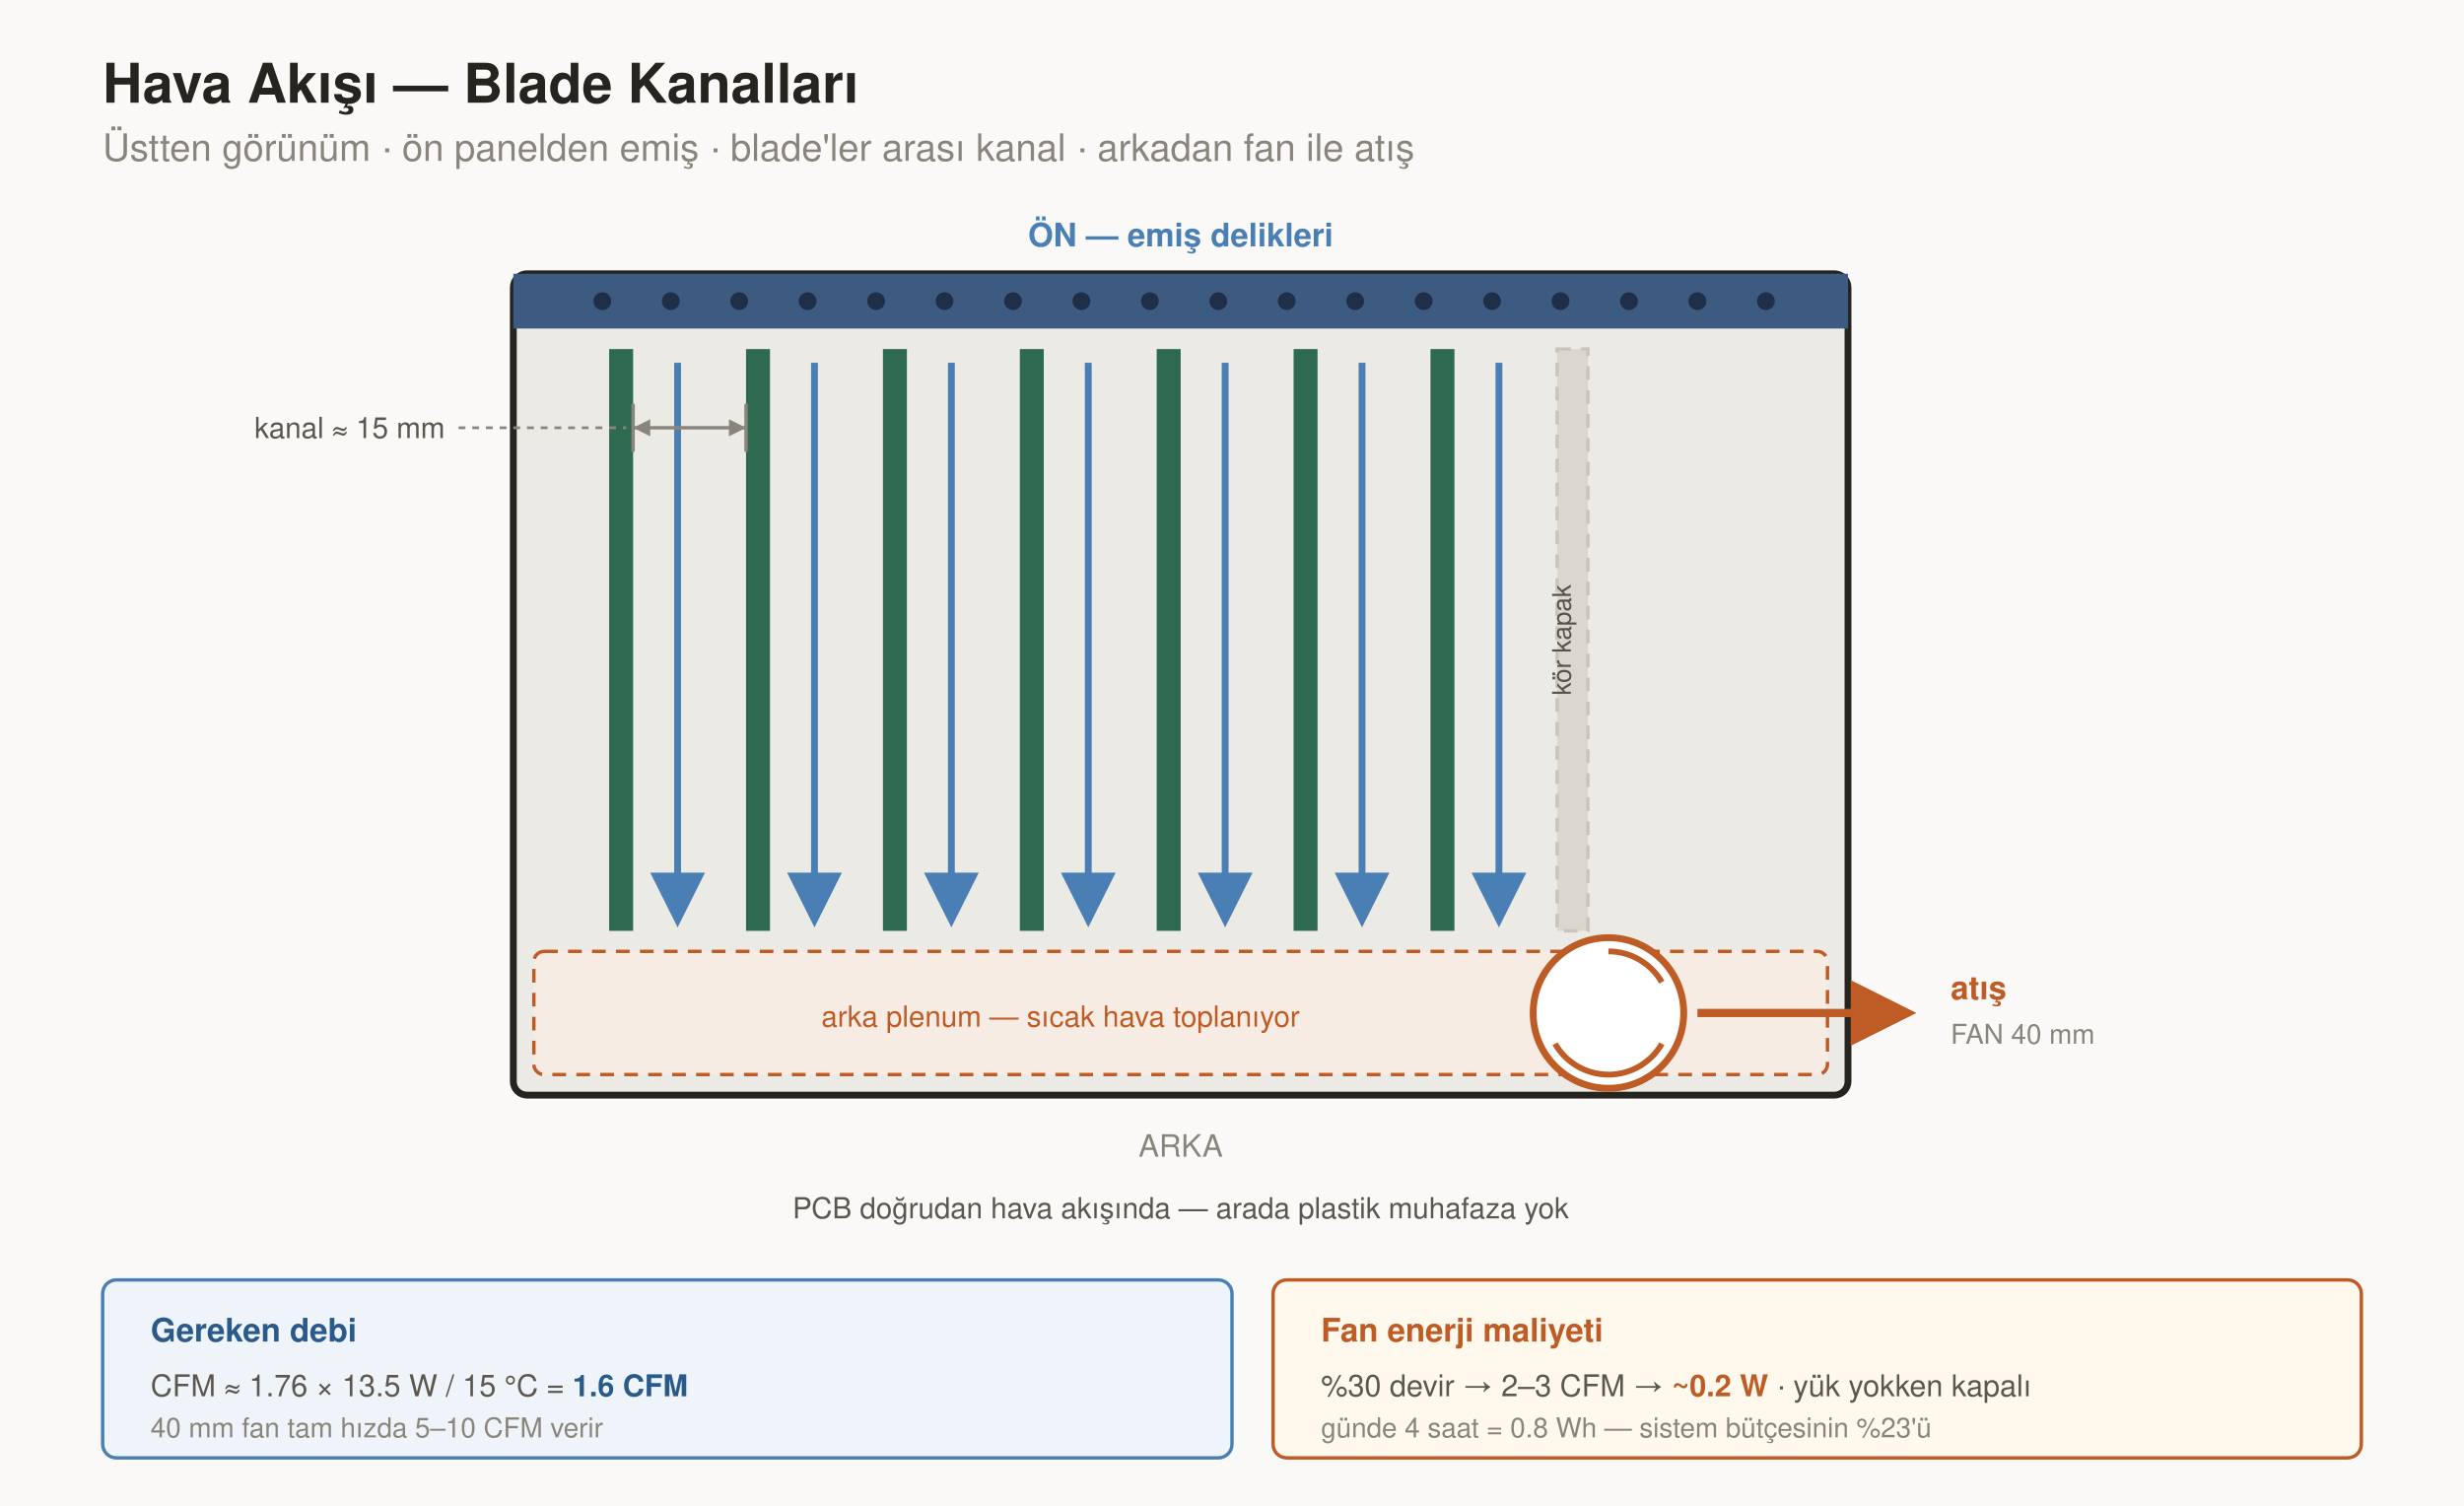
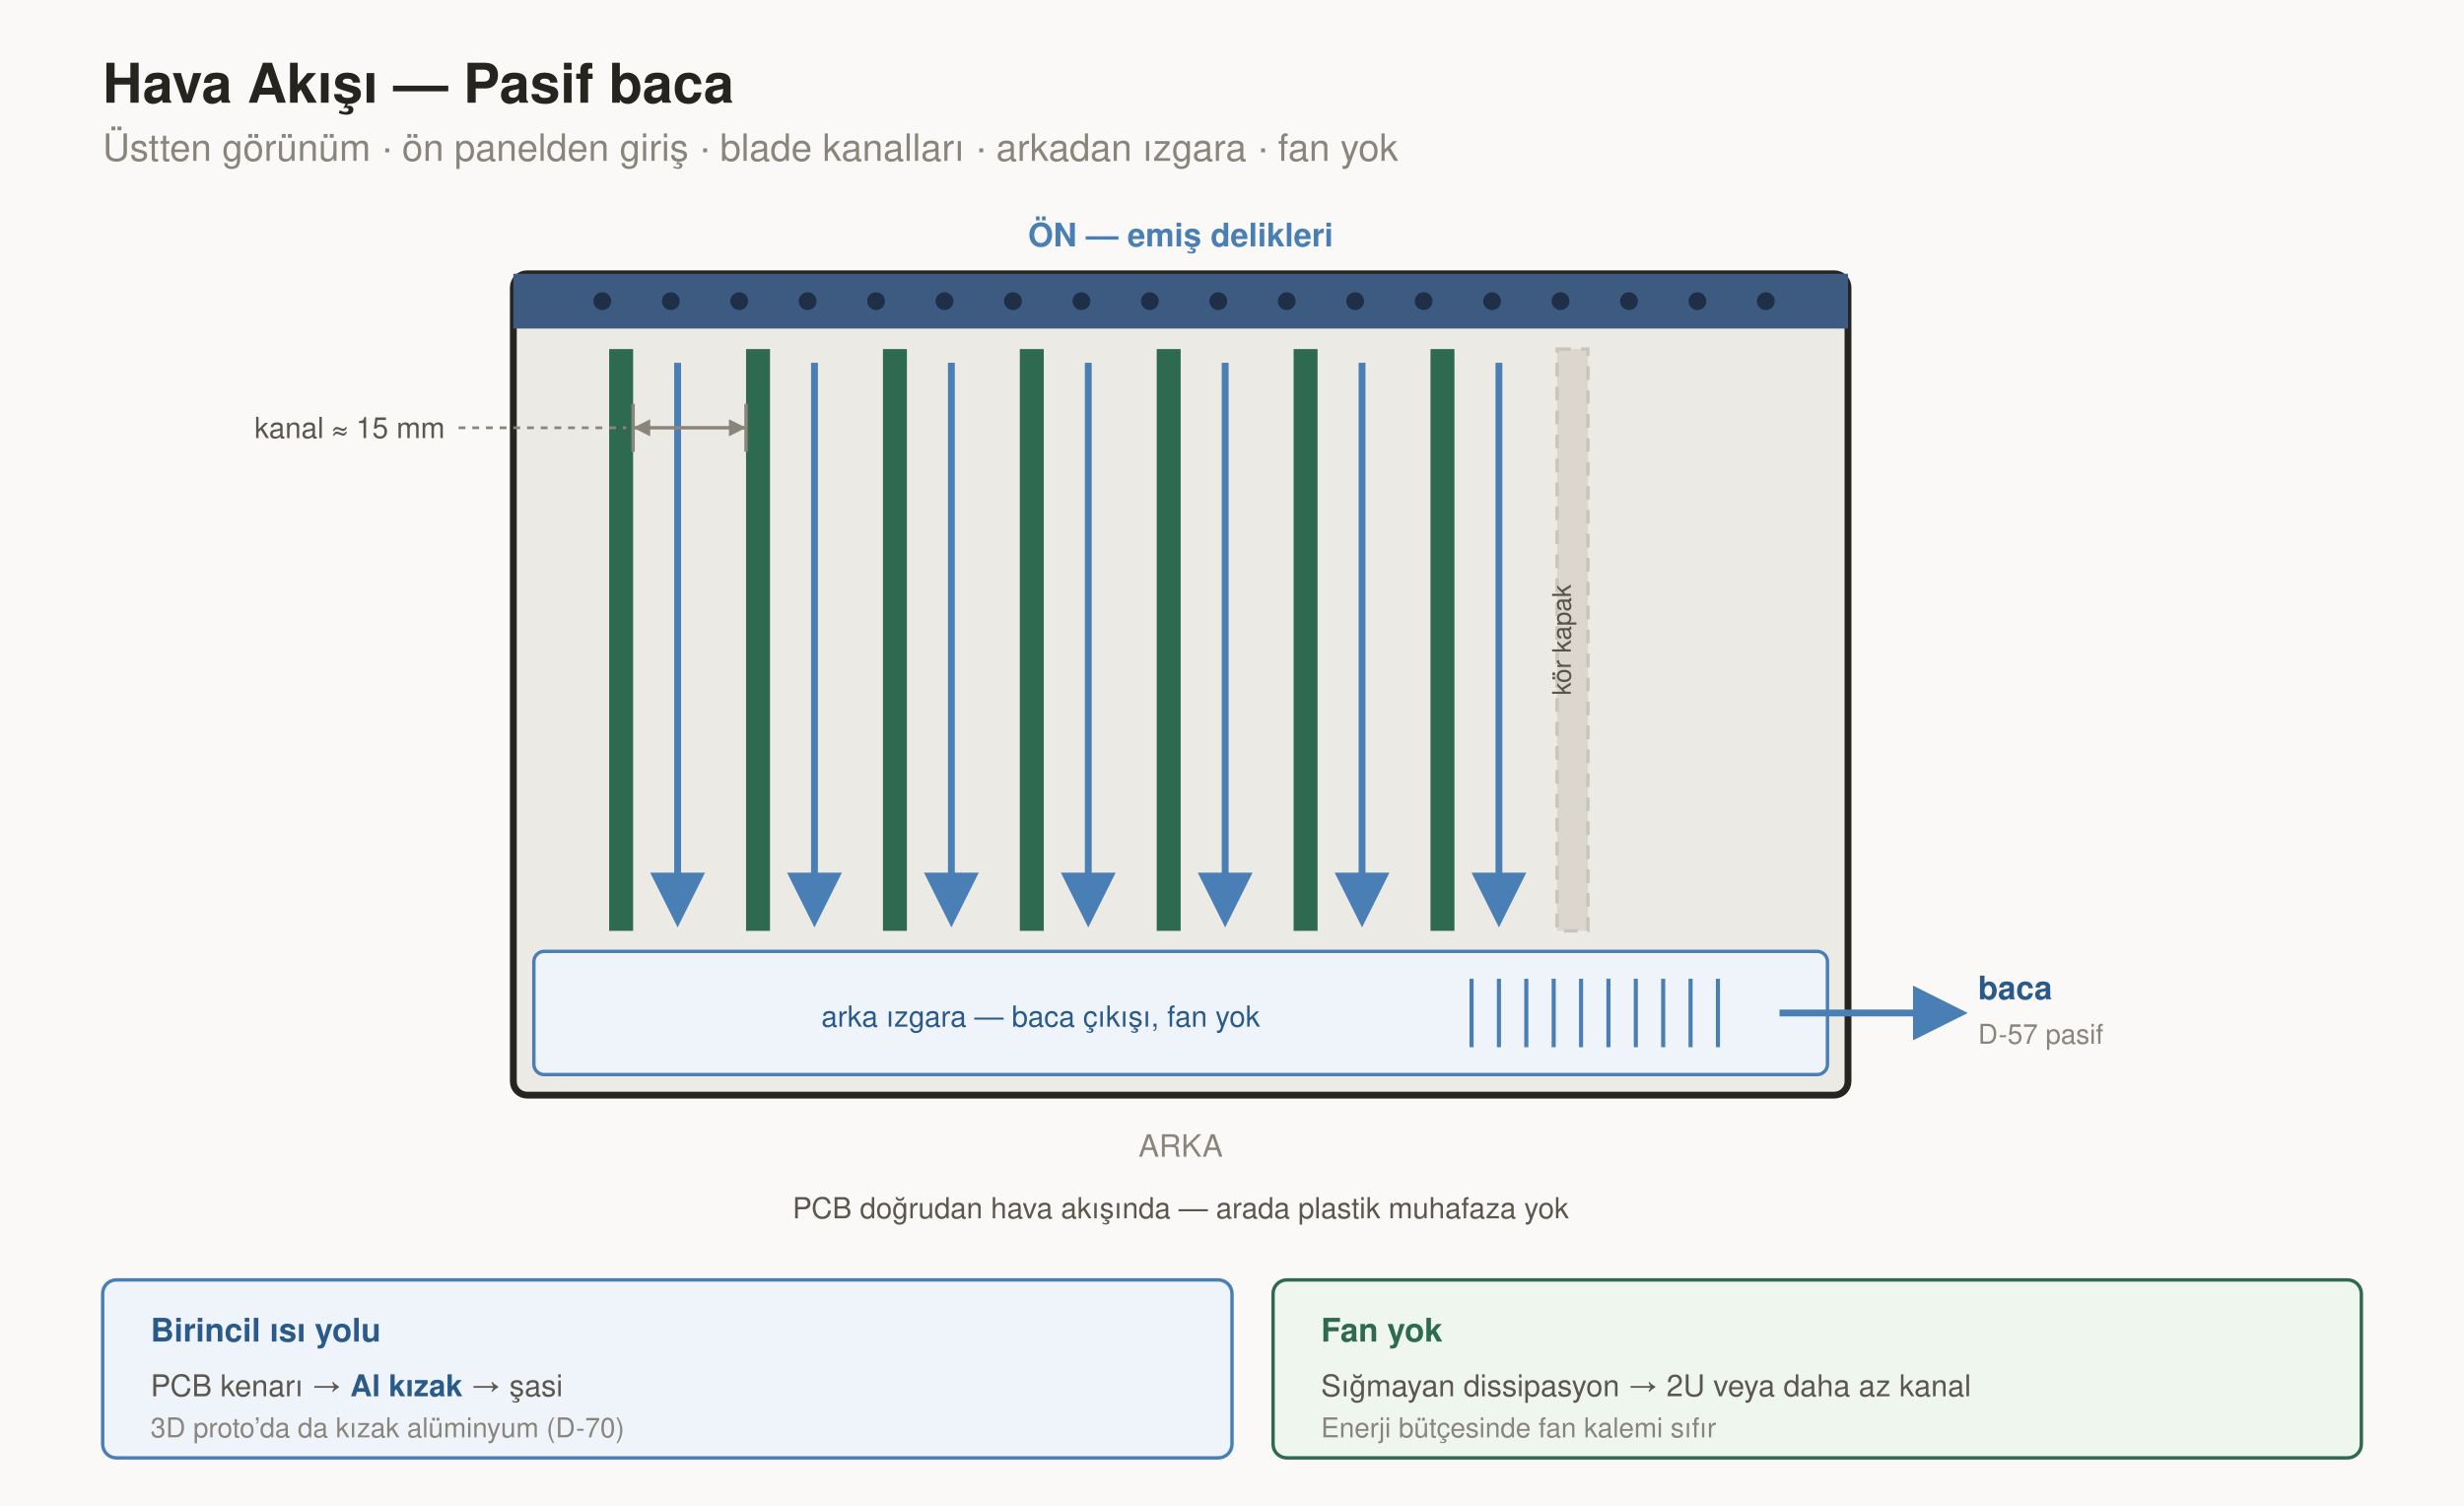
<svg xmlns="http://www.w3.org/2000/svg" viewBox="0 0 720 440" width="720" height="440" font-family="ui-sans-serif, -apple-system, Segoe UI, Helvetica, Arial, sans-serif">
  <rect width="720" height="440" fill="#faf9f7" />
-   <text x="30" y="30" font-size="16" font-weight="700" fill="#26241f">Hava Akışı — Blade Kanalları</text>
-   <text x="30" y="47" font-size="11" fill="#8a857c">Üstten görünüm · ön panelden emiş · blade'ler arası kanal · arkadan fan ile atış</text>
+   <text x="30" y="30" font-size="16" font-weight="700" fill="#26241f">Hava Akışı — Pasif baca</text>
+   <text x="30" y="47" font-size="11" fill="#8a857c">Üstten görünüm · ön panelden giriş · blade kanalları · arkadan ızgara · fan yok</text>
  <defs>
    <marker id="c2" markerWidth="8" markerHeight="8" refX="5.5" refY="4" orient="auto">
      <path d="M0 0 L8 4 L0 8 z" fill="#4a7fb5" />
    </marker>
    <marker id="w2" markerWidth="8" markerHeight="8" refX="5.5" refY="4" orient="auto">
      <path d="M0 0 L8 4 L0 8 z" fill="#bf5b25" />
    </marker>
  </defs>
  <text x="345" y="72" font-size="9.5" font-weight="600" fill="#4a7fb5" text-anchor="middle">ÖN — emiş delikleri</text>
  <rect x="150" y="80" width="390" height="240" rx="4" fill="#eceae5" stroke="#26241f" stroke-width="2" />
  <rect x="150" y="80" width="390" height="16" fill="#3d5a80" />
  <g fill="#1e2f47">
    <circle cx="176" cy="88" r="2.6" />
    <circle cx="196" cy="88" r="2.6" />
    <circle cx="216" cy="88" r="2.6" />
    <circle cx="236" cy="88" r="2.6" />
    <circle cx="256" cy="88" r="2.6" />
    <circle cx="276" cy="88" r="2.6" />
    <circle cx="296" cy="88" r="2.6" />
    <circle cx="316" cy="88" r="2.6" />
    <circle cx="336" cy="88" r="2.6" />
    <circle cx="356" cy="88" r="2.6" />
    <circle cx="376" cy="88" r="2.6" />
    <circle cx="396" cy="88" r="2.6" />
    <circle cx="416" cy="88" r="2.6" />
    <circle cx="436" cy="88" r="2.6" />
    <circle cx="456" cy="88" r="2.6" />
    <circle cx="476" cy="88" r="2.6" />
    <circle cx="496" cy="88" r="2.6" />
    <circle cx="516" cy="88" r="2.6" />
  </g>
  <g fill="#2d6a4f">
    <rect x="178" y="102" width="7" height="170" />
    <rect x="218" y="102" width="7" height="170" />
    <rect x="258" y="102" width="7" height="170" />
    <rect x="298" y="102" width="7" height="170" />
    <rect x="338" y="102" width="7" height="170" />
    <rect x="378" y="102" width="7" height="170" />
    <rect x="418" y="102" width="7" height="170" />
  </g>
  <rect x="455" y="102" width="9" height="170" fill="#c9c4ba" opacity="0.5" stroke="#a89f90" stroke-width="1" stroke-dasharray="4 3" />
  <text transform="rotate(-90 459 187)" x="459" y="187" font-size="7.5" fill="#57534a" text-anchor="middle">kör kapak</text>
  <g stroke="#4a7fb5" stroke-width="2" fill="none">
    <path d="M198 106 v160" marker-end="url(#c2)" />
    <path d="M238 106 v160" marker-end="url(#c2)" />
    <path d="M278 106 v160" marker-end="url(#c2)" />
    <path d="M318 106 v160" marker-end="url(#c2)" />
    <path d="M358 106 v160" marker-end="url(#c2)" />
    <path d="M398 106 v160" marker-end="url(#c2)" />
    <path d="M438 106 v160" marker-end="url(#c2)" />
  </g>
-   <rect x="156" y="278" width="378" height="36" rx="3" fill="#f7ece3" stroke="#bf5b25" stroke-width="1" stroke-dasharray="4 3" />
-   <text x="240" y="300" font-size="8.5" fill="#bf5b25">arka plenum — sıcak hava toplanıyor</text>
-   <circle cx="470" cy="296" r="22" fill="#fff" stroke="#bf5b25" stroke-width="2" />
-   <path d="M470 278 a18 18 0 0 1 15.6 9 M470 314 a18 18 0 0 1 -15.6 -9 M485.6 305 a18 18 0 0 1 -31.2 0" fill="none" stroke="#bf5b25" stroke-width="1.7" />
-   <path d="M496 296 h58" stroke="#bf5b25" stroke-width="2.4" fill="none" marker-end="url(#w2)" />
-   <text x="570" y="292" font-size="9.5" font-weight="700" fill="#bf5b25">atış</text>
-   <text x="570" y="305" font-size="8" fill="#8a857c">FAN 40 mm</text>
+   <rect x="156" y="278" width="378" height="36" rx="3" fill="#eef4fa" stroke="#4a7fb5" stroke-width="1" />
+   <text x="240" y="300" font-size="8.5" fill="#2a5a8a">arka ızgara — baca çıkışı, fan yok</text>
+   <g stroke="#4a7fb5" stroke-width="1.2">
+     <line x1="430" y1="286" x2="430" y2="306" />
+     <line x1="438" y1="286" x2="438" y2="306" />
+     <line x1="446" y1="286" x2="446" y2="306" />
+     <line x1="454" y1="286" x2="454" y2="306" />
+     <line x1="462" y1="286" x2="462" y2="306" />
+     <line x1="470" y1="286" x2="470" y2="306" />
+     <line x1="478" y1="286" x2="478" y2="306" />
+     <line x1="486" y1="286" x2="486" y2="306" />
+     <line x1="494" y1="286" x2="494" y2="306" />
+     <line x1="502" y1="286" x2="502" y2="306" />
+   </g>
+   <path d="M520 296 h50" stroke="#4a7fb5" stroke-width="2" fill="none" marker-end="url(#c2)" />
+   <text x="578" y="292" font-size="9.5" font-weight="700" fill="#2a5a8a">baca</text>
+   <text x="578" y="305" font-size="8" fill="#8a857c">D-57 pasif</text>
  <text x="345" y="338" font-size="9" fill="#8a857c" text-anchor="middle">ARKA</text>
  <g stroke="#8a857c" stroke-width="1">
    <line x1="185" y1="118" x2="185" y2="132" />
    <line x1="218" y1="118" x2="218" y2="132" />
    <line x1="185" y1="125" x2="218" y2="125" />
  </g>
  <path d="M185 125 l5 -2.5 v5 z M218 125 l-5 -2.5 v5 z" fill="#8a857c" />
  <text x="130" y="128" font-size="8.5" fill="#5c574e" text-anchor="end">kanal ≈ 15 mm</text>
  <line x1="134" y1="125" x2="183" y2="125" stroke="#8a857c" stroke-width="0.8" stroke-dasharray="2 2" />
  <text x="345" y="356" font-size="8.5" fill="#5c574e" text-anchor="middle">PCB doğrudan hava akışında — arada plastik muhafaza yok</text>
  <rect x="30" y="374" width="330" height="52" rx="4" fill="#eef4fa" stroke="#4a7fb5" />
-   <text x="44" y="392" font-size="9.5" font-weight="700" fill="#2a5a8a">Gereken debi</text>
-   <text x="44" y="408" font-size="8.8" fill="#5c574e">CFM ≈ 1.76 × 13.5 W / 15 °C = <tspan font-weight="700" fill="#2a5a8a">1.6 CFM</tspan>
-   </text>
-   <text x="44" y="420" font-size="8" fill="#8a857c">40 mm fan tam hızda 5–10 CFM verir</text>
-   <rect x="372" y="374" width="318" height="52" rx="4" fill="#fff8ec" stroke="#bf5b25" />
-   <text x="386" y="392" font-size="9.5" font-weight="700" fill="#bf5b25">Fan enerji maliyeti</text>
-   <text x="386" y="408" font-size="8.8" fill="#5c574e">%30 devir → 2–3 CFM → <tspan font-weight="700" fill="#bf5b25">~0.2 W</tspan> · yük yokken kapalı</text>
-   <text x="386" y="420" font-size="8" fill="#8a857c">günde 4 saat = 0.8 Wh — sistem bütçesinin %23'ü</text>
+   <text x="44" y="392" font-size="9.5" font-weight="700" fill="#2a5a8a">Birincil ısı yolu</text>
+   <text x="44" y="408" font-size="8.8" fill="#5c574e">PCB kenarı → <tspan font-weight="700" fill="#2a5a8a">Al kızak</tspan> → şasi</text>
+   <text x="44" y="420" font-size="8" fill="#8a857c">3D proto’da da kızak alüminyum (D-70)</text>
+   <rect x="372" y="374" width="318" height="52" rx="4" fill="#eef6ee" stroke="#2d6a4f" />
+   <text x="386" y="392" font-size="9.5" font-weight="700" fill="#2d6a4f">Fan yok</text>
+   <text x="386" y="408" font-size="8.8" fill="#5c574e">Sığmayan dissipasyon → 2U veya daha az kanal</text>
+   <text x="386" y="420" font-size="8" fill="#8a857c">Enerji bütçesinde fan kalemi sıfır</text>
</svg>
